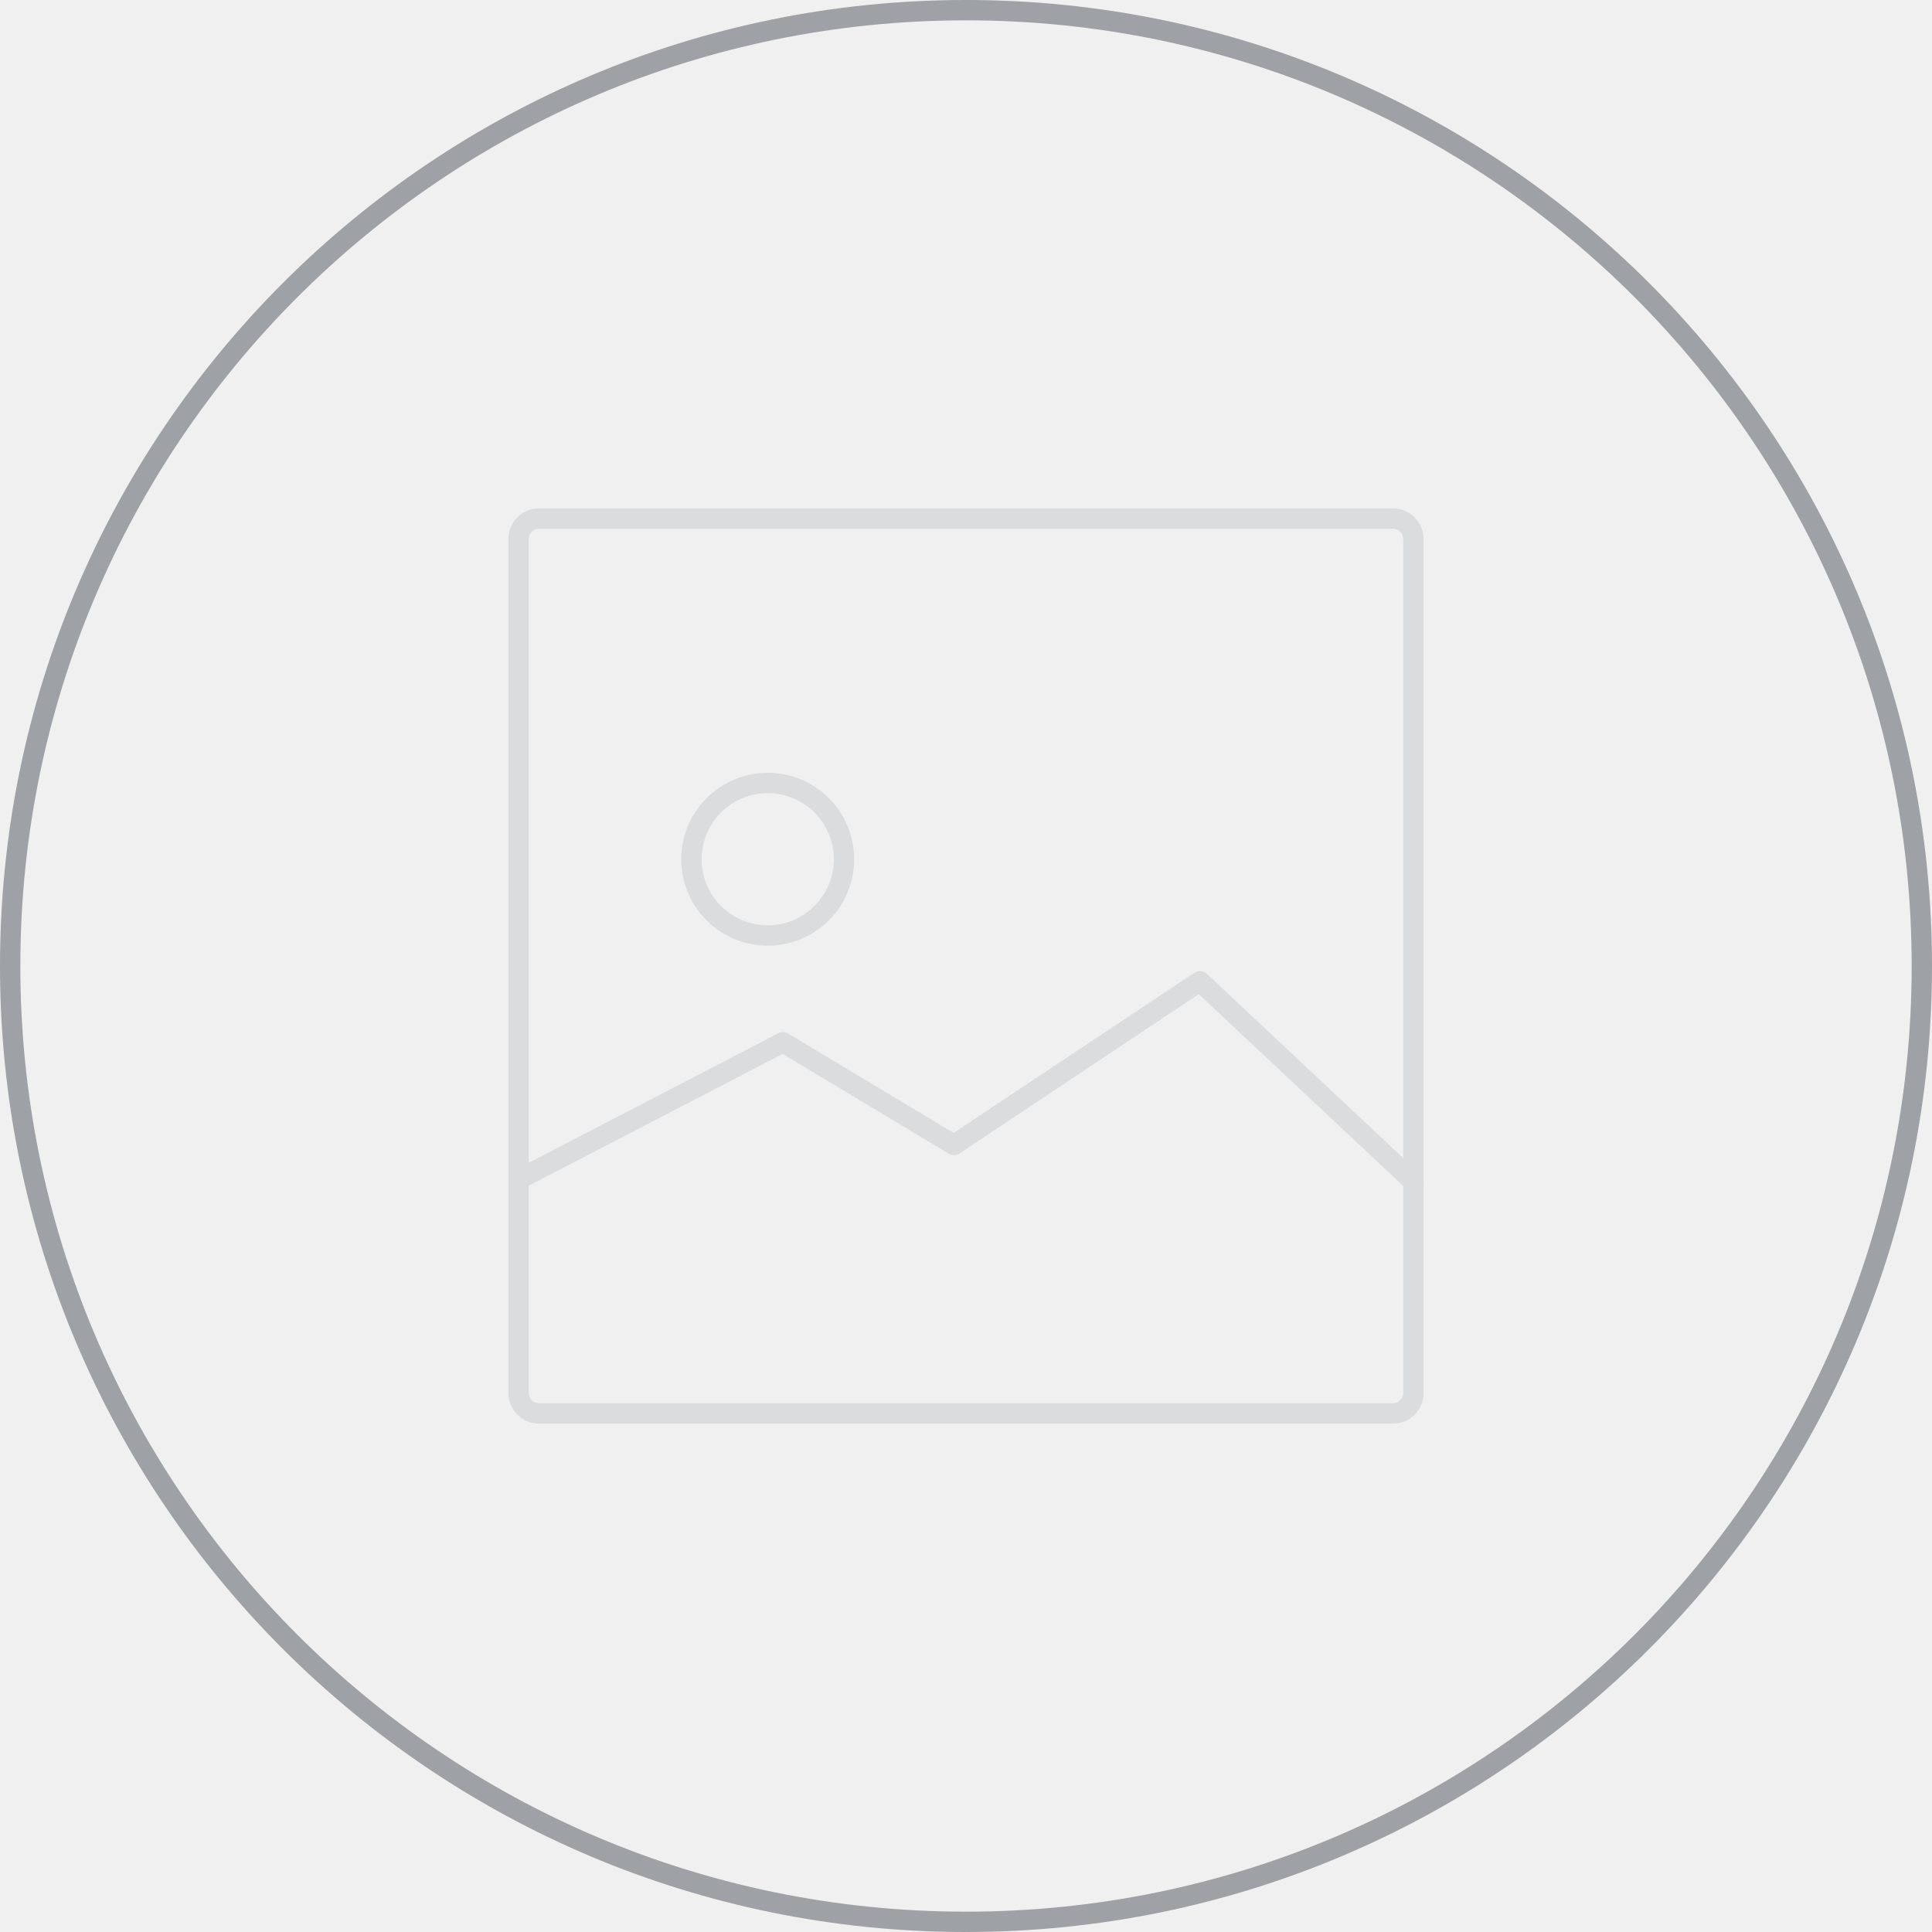
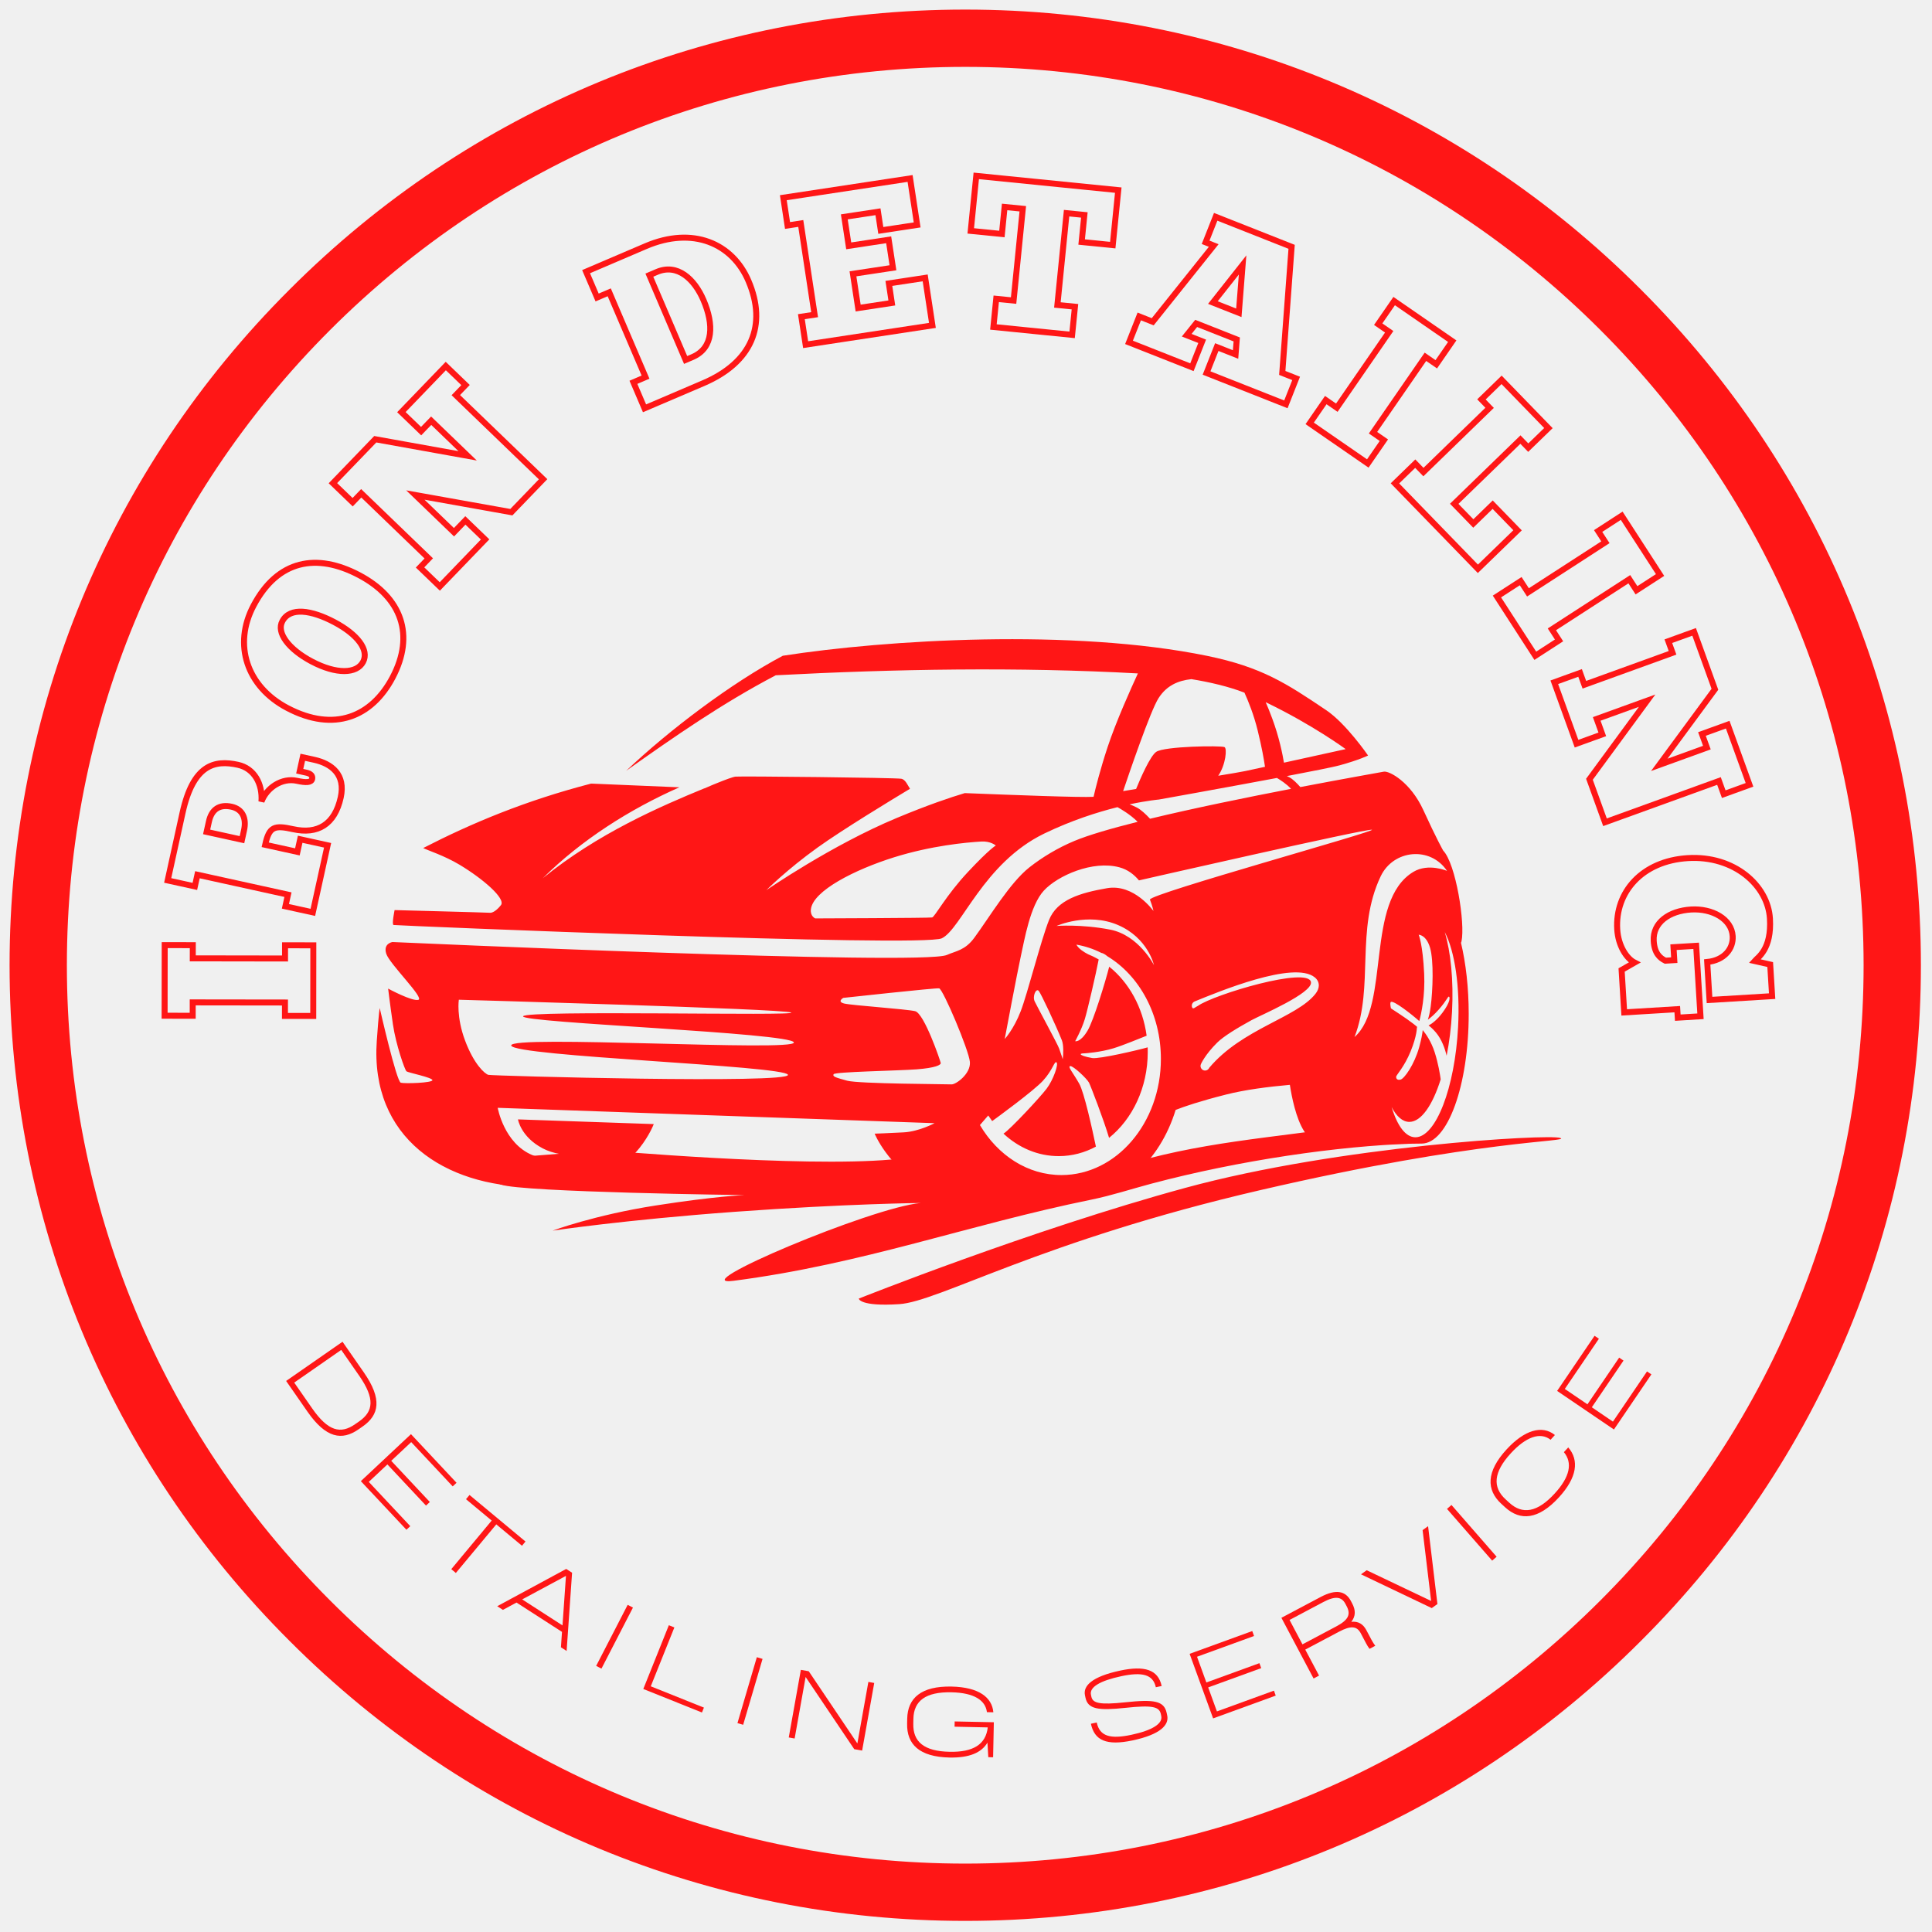
- <svg xmlns="http://www.w3.org/2000/svg" xmlns:xlink="http://www.w3.org/1999/xlink" width="190" height="190" viewBox="0 0 190 190" version="1.1">
-   <g id="Canvas" transform="translate(-61 -613)">
-     <g id="icon" style="mix-blend-mode:normal;">
-       <g id="Ellipse 2" style="mix-blend-mode:normal;">
-         <mask id="mask0_outline_ins">
-           <use xlink:href="#path0_fill" fill="white" transform="translate(61 613)" />
-         </mask>
-         <g mask="url(#mask0_outline_ins)">
-           <use xlink:href="#path1_stroke_2x" transform="translate(61 613)" fill="#9EA1A6" style="mix-blend-mode:normal;" />
-         </g>
-       </g>
-       <g id="img" style="mix-blend-mode:normal;">
-         <g id="nature" style="mix-blend-mode:normal;" opacity="0.5">
-           <g id="img" style="mix-blend-mode:normal;">
-             <mask id="mask1_outline_ins">
-               <use xlink:href="#path2_fill" fill="white" transform="translate(111 663)" />
-             </mask>
-             <g mask="url(#mask1_outline_ins)">
-               <use xlink:href="#path3_stroke_2x" transform="translate(111 663)" fill="#C6C8CC" style="mix-blend-mode:normal;" />
-             </g>
-           </g>
-           <g id="mountain" style="mix-blend-mode:normal;">
-             <use xlink:href="#path4_stroke" transform="translate(112 709.5)" fill="#C6C8CC" style="mix-blend-mode:normal;" />
-           </g>
-           <g id="sun" style="mix-blend-mode:normal;">
-             <use xlink:href="#path5_stroke" transform="translate(129 690)" fill="#C6C8CC" style="mix-blend-mode:normal;" />
-           </g>
-         </g>
+ <svg xmlns="http://www.w3.org/2000/svg" width="500" zoomAndPan="magnify" viewBox="0 0 375 375" height="500" preserveAspectRatio="xMidYMid meet" version="1.0">
+   <defs>
+     <g />
+     <clipPath id="id1">
+       <path d="M 1.859 1.859 L 372.844 1.859 L 372.844 372.844 L 1.859 372.844 Z M 1.859 1.859 " clip-rule="nonzero" />
+     </clipPath>
+     <clipPath id="id2">
+       <path d="M 93.359 218.918 L 303.023 218.918 L 303.023 253.23 L 93.359 253.23 Z M 93.359 218.918 " clip-rule="nonzero" />
+     </clipPath>
+   </defs>
+   <g clip-path="url(#id1)">
+     <path fill="#ff1616" d="M 187.352 372.844 C 137.828 372.844 91.195 353.566 56.203 318.5 C 21.137 283.508 1.859 236.875 1.859 187.352 C 1.859 137.828 21.137 91.195 56.203 56.203 C 91.195 21.137 137.828 1.859 187.352 1.859 C 236.875 1.859 283.508 21.137 318.5 56.203 C 353.566 91.27 372.844 137.828 372.844 187.352 C 372.844 236.875 353.566 283.508 318.5 318.5 C 283.508 353.566 236.875 372.844 187.352 372.844 Z M 187.352 12.98 C 140.793 12.98 96.98 31.145 64.062 64.062 C 31.145 96.98 12.98 140.793 12.98 187.352 C 12.98 233.91 31.145 277.723 64.062 310.641 C 96.98 343.559 140.793 361.723 187.352 361.723 C 233.91 361.723 277.723 343.559 310.641 310.641 C 343.559 277.723 361.723 233.91 361.723 187.352 C 361.723 140.793 343.559 96.98 310.641 64.062 C 277.723 31.145 233.91 12.98 187.352 12.98 Z M 187.352 12.98 " fill-opacity="1" fill-rule="nonzero" />
+   </g>
+   <path fill="#ff1616" d="M 245.668 136.293 C 254.773 140.676 261.195 145.402 261.195 145.402 C 261.195 145.402 254.832 146.805 249.215 148.035 C 248.961 146.484 248.289 143.082 246.941 139.465 C 246.441 138.117 246.02 137.078 245.668 136.293 Z M 232.512 195.242 C 232.055 195.43 231.57 196 231.395 195.543 C 231.211 195.082 231.43 194.562 231.887 194.379 C 236.379 192.551 251.141 186.387 255.195 189.703 C 255.746 190.156 255.988 190.699 255.98 191.309 C 255.965 191.844 255.738 192.379 255.332 192.898 C 251.688 197.531 241.098 199.664 234.719 207.25 C 234.523 207.703 234.008 207.91 233.555 207.723 C 233.105 207.523 232.898 207.004 233.094 206.555 C 233.094 206.547 233.871 204.73 236.27 202.359 C 237.477 201.164 240.094 199.562 242.926 198.008 C 244.652 197.059 254.797 192.777 254.457 190.633 C 253.977 187.531 235.598 193.027 232.512 195.242 Z M 280.426 180.91 C 282.359 184.602 283.43 191.484 283.012 199.363 C 282.395 211.164 278.688 220.734 274.734 220.746 C 272.828 220.75 271.207 218.523 270.117 214.887 C 271.074 216.715 272.254 217.762 273.559 217.758 C 275.852 217.75 278.062 214.523 279.637 209.5 C 279.5 208.508 279.168 206.426 278.473 204.25 C 277.793 202.121 276.727 200.641 276.148 199.941 C 276.078 200.641 275.898 201.699 275.465 203.254 C 274.523 206.645 272.578 209.371 271.848 209.551 C 271.121 209.727 270.969 209.273 270.988 208.984 C 271.004 208.688 272.578 207.082 273.812 204.047 C 275.051 201.008 275.016 199.414 275.016 199.414 L 275.109 199.363 C 274.914 199.18 274.656 198.965 274.324 198.711 C 272.914 197.605 269.984 195.727 269.984 195.727 C 269.984 195.727 269.711 194.605 269.984 194.469 C 270.555 194.184 273.945 196.828 275.484 198.191 C 275.887 196.691 276.629 193.25 276.43 188.992 C 276.156 183.238 275.367 181.43 275.367 181.43 C 275.367 181.43 276.82 181.426 277.57 183.945 C 278.312 186.465 278.117 192.211 277.688 195.445 C 277.539 196.531 277.344 197.332 277.141 197.93 C 277.695 197.523 278.465 196.875 279.297 195.914 C 280.91 194.059 281.027 193.367 281.242 193.445 C 281.461 193.523 281.539 194.484 279.988 196.559 C 278.906 198.008 277.906 198.719 277.285 199.047 C 277.688 199.328 278.156 199.758 278.711 200.406 C 279.863 201.77 280.477 203.582 280.789 204.914 C 281.312 202.301 281.676 199.414 281.836 196.375 C 282.156 190.289 281.59 184.797 280.426 180.91 Z M 262.91 201.289 C 266.738 191.391 263.059 180.48 267.98 170.109 C 270.469 164.863 277.664 164.227 280.867 169.039 C 280.867 169.039 277.254 167.477 274.344 169.223 C 264.914 174.875 269.922 195.191 262.91 201.289 Z M 205.07 179.727 C 205.07 179.727 211.102 177.031 216.965 179.531 C 222.836 182.035 223.988 187.336 223.988 187.336 C 223.988 187.336 221.055 181.516 215.453 180.434 C 209.844 179.348 205.07 179.727 205.07 179.727 Z M 206.105 201.914 C 204.977 199.078 202.023 192.766 201.613 192.324 C 201.094 191.746 200.359 193.379 200.832 194.375 C 201.301 195.367 205.258 202.637 205.57 203.5 C 205.887 204.363 206.277 205.594 206.277 205.594 C 206.41 204.617 206.469 202.832 206.105 201.914 Z M 208.922 183.352 C 210.621 183.641 212.25 184.191 213.77 184.957 C 214.09 184.996 214.562 185.281 214.941 185.609 C 221.109 189.332 225.328 196.844 225.328 205.535 C 225.328 217.945 216.711 228.043 206.074 228.078 C 199.488 228.102 193.676 224.254 190.203 218.371 C 190.617 217.898 191.242 217.184 191.816 216.512 C 192.066 216.887 192.324 217.25 192.582 217.602 C 193.387 217.023 200.617 211.754 202.441 209.766 C 204.375 207.66 204.645 205.887 205.07 206.207 C 205.5 206.527 204.484 209.543 203.141 211.324 C 201.898 212.969 196.086 219.223 194.777 220.039 C 197.73 222.781 201.465 224.414 205.535 224.402 C 208.098 224.395 210.527 223.738 212.715 222.559 C 212.035 219.305 210.441 212.031 209.477 210.34 C 208.223 208.137 207.168 206.988 207.746 206.93 C 208.324 206.875 210.941 209.336 211.363 210.121 C 211.68 210.715 214.234 217.352 215.27 220.859 C 219.801 217.215 222.777 211.117 222.777 204.207 C 222.777 203.902 222.773 203.594 222.762 203.289 C 221.191 203.754 213.32 205.605 211.992 205.367 C 210.551 205.105 209.844 204.848 209.766 204.641 C 209.688 204.43 210.578 204.449 210.578 204.449 C 210.578 204.449 213.562 204.262 216.16 203.461 C 218.094 202.867 221.09 201.602 222.562 201.031 C 221.809 195.477 219.105 190.684 215.297 187.633 C 214.539 190.617 212.254 198.102 211.102 200.039 C 209.688 202.41 208.691 202.094 208.691 202.094 C 208.691 202.094 209.926 199.875 210.555 197.828 C 211.09 196.082 212.742 188.93 213.254 186.23 C 212.902 186.023 212.539 185.836 212.172 185.652 L 212.164 185.648 C 211.852 185.5 211.535 185.355 211.211 185.227 C 210.434 184.832 209.383 184.184 208.922 183.352 Z M 163.68 193.688 C 163.68 193.688 181.551 191.734 182.281 191.836 C 183.02 191.938 188.047 203.797 188.254 206.109 C 188.465 208.418 185.531 210.527 184.695 210.477 C 183.855 210.422 166.668 210.383 164.414 209.758 C 162.156 209.133 161.582 208.977 161.797 208.508 C 162.004 208.031 174.16 207.836 177.879 207.562 C 181.598 207.277 182.648 206.703 182.598 206.332 C 182.543 205.965 179.398 196.68 177.617 196.266 C 175.836 195.852 165.406 195.152 163.887 194.789 C 162.371 194.43 163.68 193.688 163.68 193.688 Z M 158.23 178.262 C 158.23 178.262 180.398 178.188 180.922 178.078 C 181.441 177.973 183.641 173.766 187.891 169.234 C 192.133 164.703 193.285 164.117 193.285 164.117 C 193.285 164.117 192.293 163.23 190.457 163.34 C 187.438 163.523 180.77 164.145 173.547 166.398 C 165.926 168.785 157.805 172.898 157.395 176.484 C 157.23 177.848 158.23 178.262 158.23 178.262 Z M 89.059 194.047 C 89.059 194.047 88.539 197.355 90.27 201.973 C 91.996 206.59 94.094 208.422 94.777 208.625 C 95.453 208.836 153.566 210.402 152.938 208.613 C 152.309 206.832 99.703 205.062 99.227 202.938 C 98.758 200.812 154.566 204.195 154.09 202.332 C 153.621 200.473 101.062 198.52 101.531 197.262 C 102.008 196 155.242 197.262 153.566 196.531 C 151.891 195.805 89.059 194.047 89.059 194.047 Z M 195.016 201.668 C 195.016 201.668 197.48 188.578 198.156 185.535 C 198.84 182.488 199.938 175.758 202.613 172.863 C 205.285 169.965 212.098 166.941 217.281 168.348 C 218.887 168.777 220.129 169.746 221.078 170.891 L 221.078 170.883 C 221.078 170.883 265.188 160.82 266.285 161.051 C 267.391 161.289 223.402 173.426 223.199 174.602 C 223.699 175.875 223.891 176.828 223.891 176.828 C 223.891 176.828 220.117 171.484 214.875 172.398 C 209.637 173.309 205.18 174.637 203.613 178.578 C 202.035 182.527 199.469 192.777 198.109 196.305 C 196.742 199.824 195.016 201.668 195.016 201.668 Z M 220.516 153.137 C 221.363 151.062 223.23 146.777 224.41 145.941 C 225.988 144.836 236.938 144.691 237.668 145.008 C 238.211 145.238 237.918 148.438 236.461 150.57 C 238.895 150.172 240.793 149.848 241.652 149.672 C 242.48 149.496 243.871 149.195 245.535 148.836 C 245.34 147.492 244.93 145.086 244.113 141.777 C 243.348 138.668 242.289 136.07 241.547 134.445 C 238.434 133.242 234.816 132.402 231.25 131.82 C 228.637 132.102 226.438 133.078 224.883 135.492 C 223.305 137.938 219.137 150.172 217.996 153.555 C 218.781 153.422 219.625 153.285 220.516 153.137 Z M 219.254 156.121 C 222.754 155.371 224.934 155.191 224.934 155.191 C 224.934 155.191 237.656 152.914 247.852 151 C 248.5 151.379 249.734 152.172 250.59 153.113 C 242.004 154.77 231.766 156.855 223.223 158.918 C 222.43 158.066 221.484 157.168 220.676 156.75 C 220.117 156.465 219.641 156.266 219.254 156.121 Z M 82.145 164.602 C 82.816 164.984 86.203 166.047 89.191 167.84 C 93.75 170.574 98.211 174.43 97.234 175.684 C 96.875 176.16 95.875 177.215 95.137 177.168 C 94.406 177.113 76.59 176.648 76.59 176.648 C 76.59 176.648 76.012 179.438 76.383 179.539 C 76.75 179.648 179.031 183.922 182.805 182.125 C 186.578 180.316 190.879 167.488 202.719 161.777 C 208 159.23 212.992 157.645 216.902 156.668 C 217.406 156.941 219.379 158.066 220.816 159.516 C 215.645 160.812 211.27 162.086 208.535 163.227 C 205.348 164.555 202.305 166.383 199.797 168.359 C 196.02 171.355 192.184 177.824 189.125 182.004 C 187.312 184.477 185.562 184.57 183.789 185.355 C 179.008 187.488 76.176 182.848 76.176 182.848 C 76.176 182.848 74.336 183.117 74.969 185.113 C 75.598 187.105 82.461 193.754 81.199 194.07 C 79.949 194.391 75.336 191.887 75.336 191.887 C 75.336 191.887 75.699 194.934 76.273 198.871 C 76.852 202.809 78.578 207.684 78.895 207.945 C 79.211 208.207 83.93 209.137 83.93 209.66 C 83.93 210.184 78.633 210.367 77.797 210.156 C 76.957 209.949 73.707 195.672 73.707 195.672 C 73.707 195.672 73.555 196.043 73.133 202.031 C 71.812 220.902 86.363 230.277 103.422 230.398 C 106.297 230.418 109.125 229.895 111.688 229.133 C 112.523 229.035 113.574 228.871 114.895 228.625 C 123.586 226.992 126.895 218.184 126.895 218.184 L 100.539 217.273 C 100.539 217.273 101.062 220.633 105.305 222.879 C 109.516 225.105 115.137 223.922 115.223 223.902 C 112.41 224.707 107.156 225.801 103.316 224.199 C 97.812 221.906 96.605 215.027 96.605 215.027 L 181.402 218.008 C 181.398 218.008 178.414 219.621 175.426 219.789 C 172.441 219.953 169.77 220.043 169.77 220.043 C 169.77 220.043 172.203 226.098 179.281 230.406 C 186.352 234.719 194.688 233.902 201.996 233.801 C 204.352 233.766 206.191 233.258 207.59 232.586 C 207.812 232.594 208.027 232.598 208.246 232.598 C 217.355 232.562 225.125 225.441 228.191 215.434 C 229.906 214.754 232.922 213.734 237.984 212.449 C 241.637 211.52 246.156 210.938 250.363 210.566 C 250.703 212.789 251.523 217.055 253.129 219.559 C 255.367 223.055 259.957 222.414 259.957 222.414 C 265.453 222.242 271.129 221.98 275.953 221.969 C 280.992 221.949 285.074 210.68 285.074 196.797 C 285.074 191.699 284.52 186.961 283.578 183 C 283.625 182.887 283.66 182.789 283.676 182.719 C 284.418 179.246 282.59 167.656 280.113 165.086 C 280.113 165.086 278.805 162.777 276.285 157.27 C 273.773 151.766 269.633 149.574 268.586 149.781 C 268.195 149.867 261.395 151.047 252.395 152.77 C 251.777 152.062 250.945 151.223 250.258 150.867 C 250.082 150.777 249.922 150.699 249.777 150.637 C 254.699 149.699 258.746 148.895 259.988 148.559 C 263.871 147.492 265.543 146.645 265.543 146.645 C 265.543 146.645 261.301 140.461 257.422 137.848 C 249.664 132.621 244.879 129.477 234.316 127.305 C 208.277 121.965 172.105 124.148 151.945 127.281 C 141.91 132.598 129.832 141.738 121.547 149.605 C 130.828 143.031 140.172 136.52 150.578 131.07 C 173.797 129.848 197.656 129.434 220.863 130.711 C 219.594 133.465 216.633 140.012 214.977 145.031 C 213.516 149.48 212.66 152.922 212.262 154.66 C 209.777 154.816 196.719 154.316 187.262 153.941 C 184.379 154.801 180.094 156.254 174.16 158.723 C 161.426 164.016 148.75 172.781 148.75 172.781 C 148.75 172.781 152.676 168.828 158.699 164.5 C 163.602 160.988 173.203 155.16 176.629 153.102 C 176.195 152.445 175.75 151.301 174.945 151.156 C 173.793 150.949 143.82 150.629 142.77 150.742 C 142.242 150.797 140.703 151.379 139.316 151.941 C 138.992 152.074 138.656 152.215 138.312 152.348 C 137.418 152.727 136.746 153.02 136.746 153.02 L 136.699 153.02 C 128.242 156.5 116.035 161.762 105.359 170.461 C 112.844 163.031 122.215 157.086 131.867 152.816 L 114.738 152.094 C 101.977 155.402 91.555 159.77 82.145 164.602 " fill-opacity="1" fill-rule="evenodd" />
+   <g clip-path="url(#id2)">
+     <path fill="#ff1616" d="M 166.684 252.059 C 166.684 252.059 200.105 238.727 230.031 230.574 C 259.957 222.414 300.461 220.09 302.82 220.871 C 305.172 221.652 287.414 221.078 244.652 230.996 C 201.895 240.906 182.246 252.637 174.547 253.133 C 166.84 253.633 166.684 252.059 166.684 252.059 Z M 117.199 223.258 C 117.199 223.258 155.348 226.637 173.012 225.062 C 190.676 223.488 202.84 229.008 202.84 229.008 L 210.918 228.598 C 227.715 222.453 240.27 221.543 258.254 219.133 C 265.484 218.16 274.129 221.98 274.129 221.98 C 259.957 222.414 240.625 225.191 223.438 229.762 C 219.617 230.777 215.754 232.051 211.863 232.844 C 187.734 237.762 167.703 245.309 142.398 248.602 C 132.301 249.918 169.168 234.332 178.711 233.5 C 178.711 233.5 164.402 233.629 142.789 235.199 C 121.176 236.773 107.258 238.871 107.258 238.871 C 107.258 238.871 115.355 235.844 127.227 233.992 C 139.094 232.141 144.52 231.969 144.52 231.969 C 144.52 231.969 101.359 231.418 97.234 229.93 C 93.113 228.434 93.664 225.125 93.664 225.125 L 117.199 223.258 " fill-opacity="1" fill-rule="evenodd" />
+   </g>
+   <path stroke-linecap="butt" transform="matrix(0.00106538, -0.749999, 0.749999, 0.00106538, 26.29746, 198.1723)" fill="none" stroke-linejoin="miter" d="M 1.371 7.534 L 1.371 14.805 L 4.834 14.805 L 4.837 38.68 L 1.368 38.68 L 1.368 46.003 L 19.644 45.997 L 19.644 38.68 L 16.227 38.679 L 16.23 14.804 L 19.641 14.805 L 19.642 7.534 Z M 1.371 7.534 " stroke="#ff1616" stroke-width="1.548" stroke-opacity="1" stroke-miterlimit="4" />
+   <path stroke-linecap="butt" transform="matrix(0.161154, -0.732482, 0.732482, 0.161154, 26.80629, 170.6792)" fill="none" stroke-linejoin="miter" d="M 1.369 7.536 L 1.369 14.735 L 4.463 14.737 L 4.462 38.73 L 1.37 38.733 L 1.369 46.002 L 19.143 46.001 L 19.144 38.732 L 15.8 38.732 L 15.8 30.199 C 20.691 30.2 21.295 31.422 21.296 36.418 C 21.297 42.871 24.759 46.658 31.975 46.66 C 38.075 46.656 40.009 42.429 40.011 37.858 L 40.007 34.835 L 36.317 34.836 L 36.316 36.65 C 36.313 37.749 35.887 38.408 35.051 38.411 C 34.059 38.41 33.738 37.025 33.735 34.663 C 33.737 30.695 30.32 27.404 26.519 26.854 C 31.091 26.184 34.501 23.162 34.501 18.874 C 34.503 12.603 32.028 7.537 19.266 7.534 Z M 15.799 14.68 L 18.541 14.685 C 21.74 14.68 23.554 16.334 23.55 19.588 C 23.552 22.505 21.454 24.049 18.27 24.045 L 15.801 24.045 Z M 15.799 14.68 " stroke="#ff1616" stroke-width="1.548" stroke-opacity="1" stroke-miterlimit="4" />
+   <path stroke-linecap="butt" transform="matrix(0.350151, -0.663245, 0.663245, 0.350151, 37.84906, 128.6542)" fill="none" stroke-linejoin="miter" d="M 20.531 46.995 C 32.958 46.995 39.903 39.388 39.903 26.961 C 39.902 14.576 33.629 6.486 20.137 6.488 C 8.746 6.488 0.822 14.682 0.822 26.574 C 0.823 40.331 9.029 46.995 20.531 46.995 Z M 20.529 38.356 C 17.006 38.354 14.417 33.785 14.414 26.572 C 14.417 19.75 16.728 14.913 20.084 14.967 C 24.318 14.965 26.143 20.297 26.146 26.962 C 26.145 33.789 23.998 38.356 20.529 38.356 Z M 20.529 38.356 " stroke="#ff1616" stroke-width="1.548" stroke-opacity="1" stroke-miterlimit="4" />
+   <path stroke-linecap="butt" transform="matrix(0.520406, -0.540072, 0.540072, 0.520406, 59.80653, 90.63275)" fill="none" stroke-linejoin="miter" d="M 43.527 14.63 L 43.526 7.535 L 26.965 7.538 L 26.963 14.628 L 30.712 14.631 L 30.713 27.73 L 17.222 7.537 L 1.424 7.535 L 1.425 14.63 L 4.622 14.63 L 4.621 38.904 L 1.369 38.907 L 1.37 46.001 L 18.273 46.001 L 18.272 38.907 L 14.025 38.906 L 14.025 25.026 L 28.064 45.999 L 39.903 45.997 L 39.903 14.629 Z M 43.527 14.63 " stroke="#ff1616" stroke-width="1.548" stroke-opacity="1" stroke-miterlimit="4" />
+   <path stroke-linecap="butt" transform="matrix(0.689576, -0.294931, 0.294931, 0.689576, 110.5915, 47.93871)" fill="none" stroke-linejoin="miter" d="M 1.369 45.998 L 17.936 46.003 C 31.476 45.999 39.071 38.784 39.067 26.252 C 39.07 15.728 31.477 7.535 18.165 7.535 L 1.369 7.534 L 1.37 14.803 L 4.78 14.805 L 4.783 38.678 L 1.372 38.68 Z M 16.067 38.677 L 16.071 14.802 L 18.166 14.803 C 23.995 14.804 26.414 20.353 26.413 26.25 C 26.416 33.128 23.992 38.572 18.162 38.679 Z M 16.067 38.677 " stroke="#ff1616" stroke-width="1.548" stroke-opacity="1" stroke-miterlimit="4" />
+   <path stroke-linecap="butt" transform="matrix(0.741503, -0.112575, 0.112575, 0.741503, 150.1783, 32.94196)" fill="none" stroke-linejoin="miter" d="M 1.371 7.535 L 1.368 14.805 L 4.835 14.804 L 4.834 38.679 L 1.368 38.679 L 1.368 46.002 L 34.557 45.999 L 34.554 33.561 L 25.045 33.561 L 25.043 38.676 L 16.23 38.676 L 16.231 29.715 L 26.698 29.718 L 26.693 22.395 L 16.231 22.392 L 16.229 14.806 L 25.042 14.806 L 25.043 19.695 L 34.557 19.696 L 34.554 7.537 Z M 1.371 7.535 " stroke="#ff1616" stroke-width="1.548" stroke-opacity="1" stroke-miterlimit="4" />
+   <path stroke-linecap="butt" transform="matrix(0.746257, 0.0748352, -0.0748352, 0.746257, 189.4444, 28.45239)" fill="none" stroke-linejoin="miter" d="M 37.754 7.537 L 0.82 7.535 L 0.821 21.846 L 8.923 21.845 L 8.919 14.805 L 13.65 14.801 L 13.652 38.676 L 9.135 38.678 L 9.137 46.001 L 29.609 46 L 29.612 38.677 L 25.043 38.68 L 25.041 14.805 L 29.663 14.803 L 29.662 21.843 L 37.755 21.843 Z M 37.754 7.537 " stroke="#ff1616" stroke-width="1.548" stroke-opacity="1" stroke-miterlimit="4" />
+   <path stroke-linecap="butt" transform="matrix(0.697543, 0.27556, -0.27556, 0.697543, 231.2454, 34.14184)" fill="none" stroke-linejoin="miter" d="M 44.471 46.002 L 44.47 38.784 L 40.612 38.784 L 30.872 7.537 L 9.742 7.534 L 9.74 14.631 L 11.996 14.63 L 4.565 38.784 L 0.819 38.785 L 0.818 45.998 L 18.324 45.999 L 18.325 38.786 L 14.025 38.788 L 15.18 35.05 L 26.469 35.048 L 27.621 38.787 L 22.395 38.785 L 22.395 45.998 Z M 17.223 28.441 L 20.796 16.563 L 24.441 28.44 Z M 17.223 28.441 " stroke="#ff1616" stroke-width="1.548" stroke-opacity="1" stroke-miterlimit="4" />
+   <path stroke-linecap="butt" transform="matrix(0.617154, 0.42617, -0.42617, 0.617154, 272.9692, 53.20166)" fill="none" stroke-linejoin="miter" d="M 1.374 7.535 L 1.372 14.802 L 4.835 14.804 L 4.839 38.676 L 1.371 38.678 L 1.371 46.001 L 19.642 45.999 L 19.643 38.675 L 16.227 38.679 L 16.229 14.804 L 19.64 14.803 L 19.641 7.536 Z M 1.374 7.535 " stroke="#ff1616" stroke-width="1.548" stroke-opacity="1" stroke-miterlimit="4" />
+   <path stroke-linecap="butt" transform="matrix(0.522359, 0.538183, -0.538183, 0.522359, 294.7973, 69.05469)" fill="none" stroke-linejoin="miter" d="M 1.368 7.534 L 1.37 14.801 L 4.408 14.804 L 4.407 38.675 L 1.372 38.676 L 1.371 45.999 L 32.189 45.999 L 32.189 31.693 L 22.944 31.691 L 22.949 38.678 L 15.851 38.678 L 15.856 14.803 L 18.766 14.803 L 18.771 7.536 Z M 1.368 7.534 " stroke="#ff1616" stroke-width="1.548" stroke-opacity="1" stroke-miterlimit="4" />
+   <path stroke-linecap="butt" transform="matrix(0.407568, 0.629594, -0.629594, 0.407568, 318.9566, 96.17229)" fill="none" stroke-linejoin="miter" d="M 1.369 7.536 L 1.373 14.804 L 4.837 14.801 L 4.837 38.675 L 1.373 38.679 L 1.369 45.998 L 19.64 46 L 19.639 38.678 L 16.227 38.678 L 16.231 14.806 L 19.643 14.806 L 19.642 7.534 Z M 1.369 7.536 " stroke="#ff1616" stroke-width="1.548" stroke-opacity="1" stroke-miterlimit="4" />
+   <path stroke-linecap="butt" transform="matrix(0.255372, 0.705184, -0.705184, 0.255372, 333.7774, 119.7169)" fill="none" stroke-linejoin="miter" d="M 43.529 14.628 L 43.527 7.537 L 26.964 7.538 L 26.966 14.629 L 30.711 14.628 L 30.714 27.73 L 17.227 7.535 L 1.423 7.534 L 1.424 14.63 L 4.62 14.63 L 4.621 38.903 L 1.368 38.905 L 1.369 46.001 L 18.27 46.001 L 18.274 38.907 L 14.025 38.908 L 14.027 25.027 L 28.064 45.997 L 39.9 46.002 L 39.901 14.627 Z M 43.529 14.628 " stroke="#ff1616" stroke-width="1.548" stroke-opacity="1" stroke-miterlimit="4" />
+   <path stroke-linecap="butt" transform="matrix(0.0456463, 0.74861, -0.74861, 0.0456463, 347.8823, 164.7063)" fill="none" stroke-linejoin="miter" d="M 28.671 46.001 L 39.676 45.999 L 39.675 32.245 L 41.877 32.243 L 41.875 26.357 L 23.607 26.36 L 23.603 32.24 L 26.964 32.242 L 26.964 34.553 C 26.145 35.991 24.816 37.256 21.685 37.253 C 16.89 37.253 14.149 32.739 14.147 27.124 C 14.149 21.614 17.225 16.777 21.687 16.777 C 24.922 16.776 27.784 19.304 27.961 23.766 L 37.807 23.766 L 37.805 7.533 L 29.613 7.534 L 28.458 11.497 C 27.568 10.614 25.703 6.879 17.719 6.877 C 9.136 6.875 0.822 15.124 0.82 27.126 C 0.821 39.012 8.478 46.497 18.111 46.495 C 22.343 46.497 25.758 44.577 26.962 42.532 Z M 28.671 46.001 " stroke="#ff1616" stroke-width="1.548" stroke-opacity="1" stroke-miterlimit="4" />
+   <g fill="#ff1616" fill-opacity="1">
+     <g transform="translate(53.96321, 265.7812)">
+       <g>
+         <path d="M 16.668 0.617 L 12.52 -5.348 L 1.574 2.262 L 5.723 8.23 C 9.312 13.391 12.418 13.887 15.629 11.652 L 16.43 11.094 C 19.641 8.863 20.258 5.781 16.668 0.617 Z M 14.941 10.668 C 12.168 12.598 9.73 12.047 6.633 7.594 L 3.145 2.578 L 12.27 -3.766 L 15.758 1.25 C 18.852 5.703 18.52 8.18 15.746 10.109 Z M 14.941 10.668 " />
      </g>
    </g>
  </g>
-   <defs>
-     <path id="path0_fill" d="M 190 95C 190 147.467 147.467 190 95 190C 42.533 190 0 147.467 0 95C 0 42.533 42.533 0 95 0C 147.467 0 190 42.533 190 95Z" />
-     <path id="path1_stroke_2x" d="M 188 95C 188 146.362 146.362 188 95 188L 95 192C 148.572 192 192 148.572 192 95L 188 95ZM 95 188C 43.638 188 2 146.362 2 95L -2 95C -2 148.572 41.428 192 95 192L 95 188ZM 2 95C 2 43.638 43.638 2 95 2L 95 -2C 41.428 -2 -2 41.428 -2 95L 2 95ZM 95 2C 146.362 2 188 43.638 188 95L 192 95C 192 41.428 148.572 -2 95 -2L 95 2Z" />
-     <path id="path2_fill" d="M 0 3C 0 1.343 1.343 0 3 0L 87 0C 88.657 0 90 1.343 90 3L 90 87C 90 88.657 88.657 90 87 90L 3 90C 1.343 90 0 88.657 0 87L 0 3Z" />
-     <path id="path3_stroke_2x" d="M 3 2L 87 2L 87 -2L 3 -2L 3 2ZM 88 3L 88 87L 92 87L 92 3L 88 3ZM 87 88L 3 88L 3 92L 87 92L 87 88ZM 2 87L 2 3L -2 3L -2 87L 2 87ZM 3 -2C 0.239 -2 -2 0.239 -2 3L 2 3C 2 2.448 2.448 2 3 2L 3 -2ZM 87 2C 87.552 2 88 2.448 88 3L 92 3C 92 0.239 89.761 -2 87 -2L 87 2ZM 88 87C 88 87.552 87.552 88 87 88L 87 92C 89.761 92 92 89.761 92 87L 88 87ZM 3 88C 2.448 88 2 87.552 2 87L -2 87C -2 89.761 0.239 92 3 92L 3 88Z" />
-     <path id="path4_stroke" d="M -0.461 18.613C -0.951 18.867 -1.142 19.471 -0.887 19.961C -0.633 20.451 -0.029 20.642 0.461 20.387L -0.461 18.613ZM 26 6L 26.515 5.143C 26.217 4.964 25.848 4.952 25.539 5.112L 26 6ZM 42.811 16.1L 42.296 16.957C 42.627 17.156 43.043 17.147 43.365 16.933L 42.811 16.1ZM 67 0L 67.684 -0.729C 67.346 -1.047 66.832 -1.09 66.446 -0.832L 67 0ZM 87.316 20.429C 87.719 20.807 88.352 20.787 88.729 20.384C 89.107 19.981 89.087 19.349 88.684 18.971L 87.316 20.429ZM 0.461 20.387L 26.461 6.888L 25.539 5.112L -0.461 18.613L 0.461 20.387ZM 25.485 6.857L 42.296 16.957L 43.326 15.243L 26.515 5.143L 25.485 6.857ZM 43.365 16.933L 67.554 0.832L 66.446 -0.832L 42.257 15.268L 43.365 16.933ZM 66.316 0.729L 87.316 20.429L 88.684 18.971L 67.684 -0.729L 66.316 0.729Z" />
-     <path id="path5_stroke" d="M 14 7.5C 14 11.09 11.09 14 7.5 14L 7.5 16C 12.194 16 16 12.194 16 7.5L 14 7.5ZM 7.5 14C 3.91 14 1 11.09 1 7.5L -1 7.5C -1 12.194 2.806 16 7.5 16L 7.5 14ZM 1 7.5C 1 3.91 3.91 1 7.5 1L 7.5 -1C 2.806 -1 -1 2.806 -1 7.5L 1 7.5ZM 7.5 1C 11.09 1 14 3.91 14 7.5L 16 7.5C 16 2.806 12.194 -1 7.5 -1L 7.5 1Z" />
-   </defs>
+   <g fill="#ff1616" fill-opacity="1">
+     <g transform="translate(68.15682, 285.4782)">
+       <g>
+         <path d="M 19.711 3.027 L 20.457 2.328 L 11.613 -7.109 L 1.883 2.012 L 10.73 11.445 L 11.477 10.75 L 3.422 2.156 L 7.035 -1.234 L 14.527 6.758 L 15.273 6.059 L 7.781 -1.934 L 11.656 -5.566 Z M 19.711 3.027 " />
+       </g>
+     </g>
+   </g>
+   <g fill="#ff1616" fill-opacity="1">
+     <g transform="translate(82.65615, 300.466)">
+       <g>
+         <path d="M 19.34 -1.258 L 8.477 -10.293 L 7.793 -9.473 L 12.781 -5.324 L 4.938 4.105 L 5.824 4.848 L 13.672 -4.586 L 18.66 -0.438 Z M 19.34 -1.258 " />
+       </g>
+     </g>
+   </g>
+   <g fill="#ff1616" fill-opacity="1">
+     <g transform="translate(96.4194, 311.7055)">
+       <g>
+         <path d="M 12.457 8.031 L 13.562 8.742 L 14.621 -6.441 L 13.48 -7.176 L 0.094 0.059 L 1.195 0.77 L 3.832 -0.652 L 12.664 5.043 Z M 4.938 -1.262 L 13.434 -5.828 L 12.762 3.785 Z M 4.938 -1.262 " />
+       </g>
+     </g>
+   </g>
+   <g fill="#ff1616" fill-opacity="1">
+     <g transform="translate(113.2666, 322.0863)">
+       <g>
+         <path d="M 2.449 1.262 L 3.477 1.793 L 9.59 -10.059 L 8.562 -10.586 Z M 2.449 1.262 " />
+       </g>
+     </g>
+   </g>
+   <g fill="#ff1616" fill-opacity="1">
+     <g transform="translate(122.3252, 326.8153)">
+       <g>
+         <path d="M 8.57 -10.93 L 7.496 -11.359 L 2.539 1.016 L 13.926 5.578 L 14.305 4.629 L 3.988 0.496 Z M 8.57 -10.93 " />
+       </g>
+     </g>
+   </g>
+   <g fill="#ff1616" fill-opacity="1">
+     <g transform="translate(140.4946, 333.6788)">
+       <g>
+         <path d="M 2.645 0.777 L 3.754 1.102 L 7.516 -11.688 L 6.406 -12.016 Z M 2.645 0.777 " />
+       </g>
+     </g>
+   </g>
+   <g fill="#ff1616" fill-opacity="1">
+     <g transform="translate(150.3868, 336.7561)">
+       <g>
+         <path d="M 18.164 -10.297 L 16.027 1.648 L 6.59 -12.367 L 5.059 -12.641 L 2.711 0.484 L 3.852 0.688 L 5.984 -11.254 L 15.422 2.758 L 16.953 3.031 L 19.301 -10.094 Z M 18.164 -10.297 " />
+       </g>
+     </g>
+   </g>
+   <g fill="#ff1616" fill-opacity="1">
+     <g transform="translate(174.1645, 340.7015)">
+       <g>
+         <path d="M 11.137 -6.57 L 11.117 -5.551 L 17.559 -5.414 C 17.18 -2.113 14.75 -0.582 10.148 -0.68 C 5.152 -0.781 3.035 -2.648 3.105 -6.113 L 3.125 -7.094 C 3.195 -10.559 5.5 -12.332 10.5 -12.23 C 14.965 -12.137 17.113 -10.648 17.398 -8.375 L 18.645 -8.348 C 18.391 -11.223 15.855 -13.23 10.523 -13.34 C 4.656 -13.461 2.008 -11.117 1.926 -7.117 L 1.906 -6.141 C 1.824 -2.141 4.262 0.309 10.125 0.434 C 13.992 0.512 16.348 -0.508 17.5 -2.461 L 17.664 0.367 L 18.598 0.383 L 18.738 -6.414 Z M 11.137 -6.57 " />
+       </g>
+     </g>
+   </g>
+   <g fill="#ff1616" fill-opacity="1">
+     <g transform="translate(198.4204, 340.6373)">
+       <g />
+     </g>
+   </g>
+   <g fill="#ff1616" fill-opacity="1">
+     <g transform="translate(210.9663, 339.4689)">
+       <g>
+         <path d="M 13.379 -11.977 L 14.512 -12.215 C 13.828 -15.434 11.141 -16.203 6.469 -15.211 C 0.926 -14.031 -0.758 -12.223 -0.375 -10.418 L -0.273 -9.938 C 0.199 -7.723 2.172 -7.414 7.504 -7.98 C 12.746 -8.547 14.051 -8.188 14.352 -6.773 L 14.434 -6.383 C 14.746 -4.906 12.684 -3.605 8.641 -2.746 C 4.598 -1.887 2.484 -2.414 1.91 -5.133 L 0.777 -4.891 C 1.461 -1.672 3.762 -0.574 8.871 -1.656 C 14.328 -2.816 15.973 -4.691 15.59 -6.492 L 15.488 -6.973 C 14.98 -9.363 13.012 -9.648 7.414 -9.051 C 2.438 -8.516 1.133 -8.895 0.867 -10.137 L 0.785 -10.527 C 0.477 -11.984 2.504 -13.23 6.699 -14.125 C 10.699 -14.973 12.848 -14.477 13.379 -11.977 Z M 13.379 -11.977 " />
+       </g>
+     </g>
+   </g>
+   <g fill="#ff1616" fill-opacity="1">
+     <g transform="translate(232.8742, 334.4793)">
+       <g>
+         <path d="M 10.535 -16.934 L 10.188 -17.895 L -1.969 -13.473 L 2.59 -0.941 L 14.746 -5.363 L 14.395 -6.324 L 3.328 -2.297 L 1.633 -6.953 L 11.93 -10.699 L 11.578 -11.66 L 1.281 -7.914 L -0.531 -12.906 Z M 10.535 -16.934 " />
+       </g>
+     </g>
+   </g>
+   <g fill="#ff1616" fill-opacity="1">
+     <g transform="translate(252.5308, 327.0847)">
+       <g>
+         <path d="M 13.688 -8.77 L 12.688 -10.652 C 12.043 -11.871 11.113 -12.434 9.758 -12.293 C 10.613 -13.375 10.637 -14.52 9.918 -15.875 L 9.668 -16.348 C 8.648 -18.27 6.809 -18.703 3.805 -17.109 L -3.812 -13.07 L 2.434 -1.289 L 3.496 -1.852 L 0.82 -6.898 L 7.375 -10.375 C 9.691 -11.605 10.848 -11.465 11.59 -10.07 L 12.629 -8.105 C 12.816 -7.754 13.047 -7.371 13.293 -7.047 L 14.41 -7.641 C 14.164 -7.965 13.918 -8.336 13.688 -8.77 Z M 0.277 -7.918 L -2.23 -12.652 L 4.324 -16.129 C 6.641 -17.355 7.871 -17.176 8.609 -15.785 L 8.859 -15.312 C 9.711 -13.703 9.152 -12.625 6.836 -11.398 Z M 0.277 -7.918 " />
+       </g>
+     </g>
+   </g>
+   <g fill="#ff1616" fill-opacity="1">
+     <g transform="translate(271.9996, 316.3682)">
+       <g>
+         <path d="M 4.125 -19.371 L 5.781 -5.625 L -6.727 -11.586 L -7.828 -10.793 L 5.902 -4.238 L 7.004 -5.027 L 5.191 -20.137 Z M 4.125 -19.371 " />
+       </g>
+     </g>
+   </g>
+   <g fill="#ff1616" fill-opacity="1">
+     <g transform="translate(287.5508, 304.7321)">
+       <g>
+         <path d="M 2.078 -1.812 L 2.945 -2.57 L -5.82 -12.617 L -6.691 -11.859 Z M 2.078 -1.812 " />
+       </g>
+     </g>
+   </g>
+   <g fill="#ff1616" fill-opacity="1">
+     <g transform="translate(295.4844, 298.0453)">
+       <g>
+         <path d="M 7.09 -7.398 C 10.637 -11.262 11.062 -14.613 8.91 -17.102 L 8.066 -16.184 C 9.793 -14.086 9.234 -11.375 6.273 -8.148 C 2.891 -4.465 0.016 -4.027 -2.539 -6.371 L -3.258 -7.031 C -5.812 -9.375 -5.621 -12.277 -2.238 -15.961 C 0.66 -19.121 3.461 -20.172 5.48 -18.59 L 6.32 -19.508 C 3.863 -21.492 0.43 -20.512 -3.059 -16.715 C -7.027 -12.391 -7.016 -8.855 -4.07 -6.148 L -3.348 -5.488 C -0.402 -2.781 3.125 -3.074 7.09 -7.398 Z M 7.09 -7.398 " />
+       </g>
+     </g>
+   </g>
+   <g fill="#ff1616" fill-opacity="1">
+     <g transform="translate(311.716, 279.7456)">
+       <g>
+         <path d="M -1.371 -19.895 L -2.215 -20.469 L -9.48 -9.77 L 1.547 -2.281 L 8.816 -12.98 L 7.969 -13.555 L 1.352 -3.809 L -2.746 -6.594 L 3.406 -15.656 L 2.562 -16.23 L -3.594 -7.168 L -7.988 -10.152 Z M -1.371 -19.895 " />
+       </g>
+     </g>
+   </g>
</svg>
